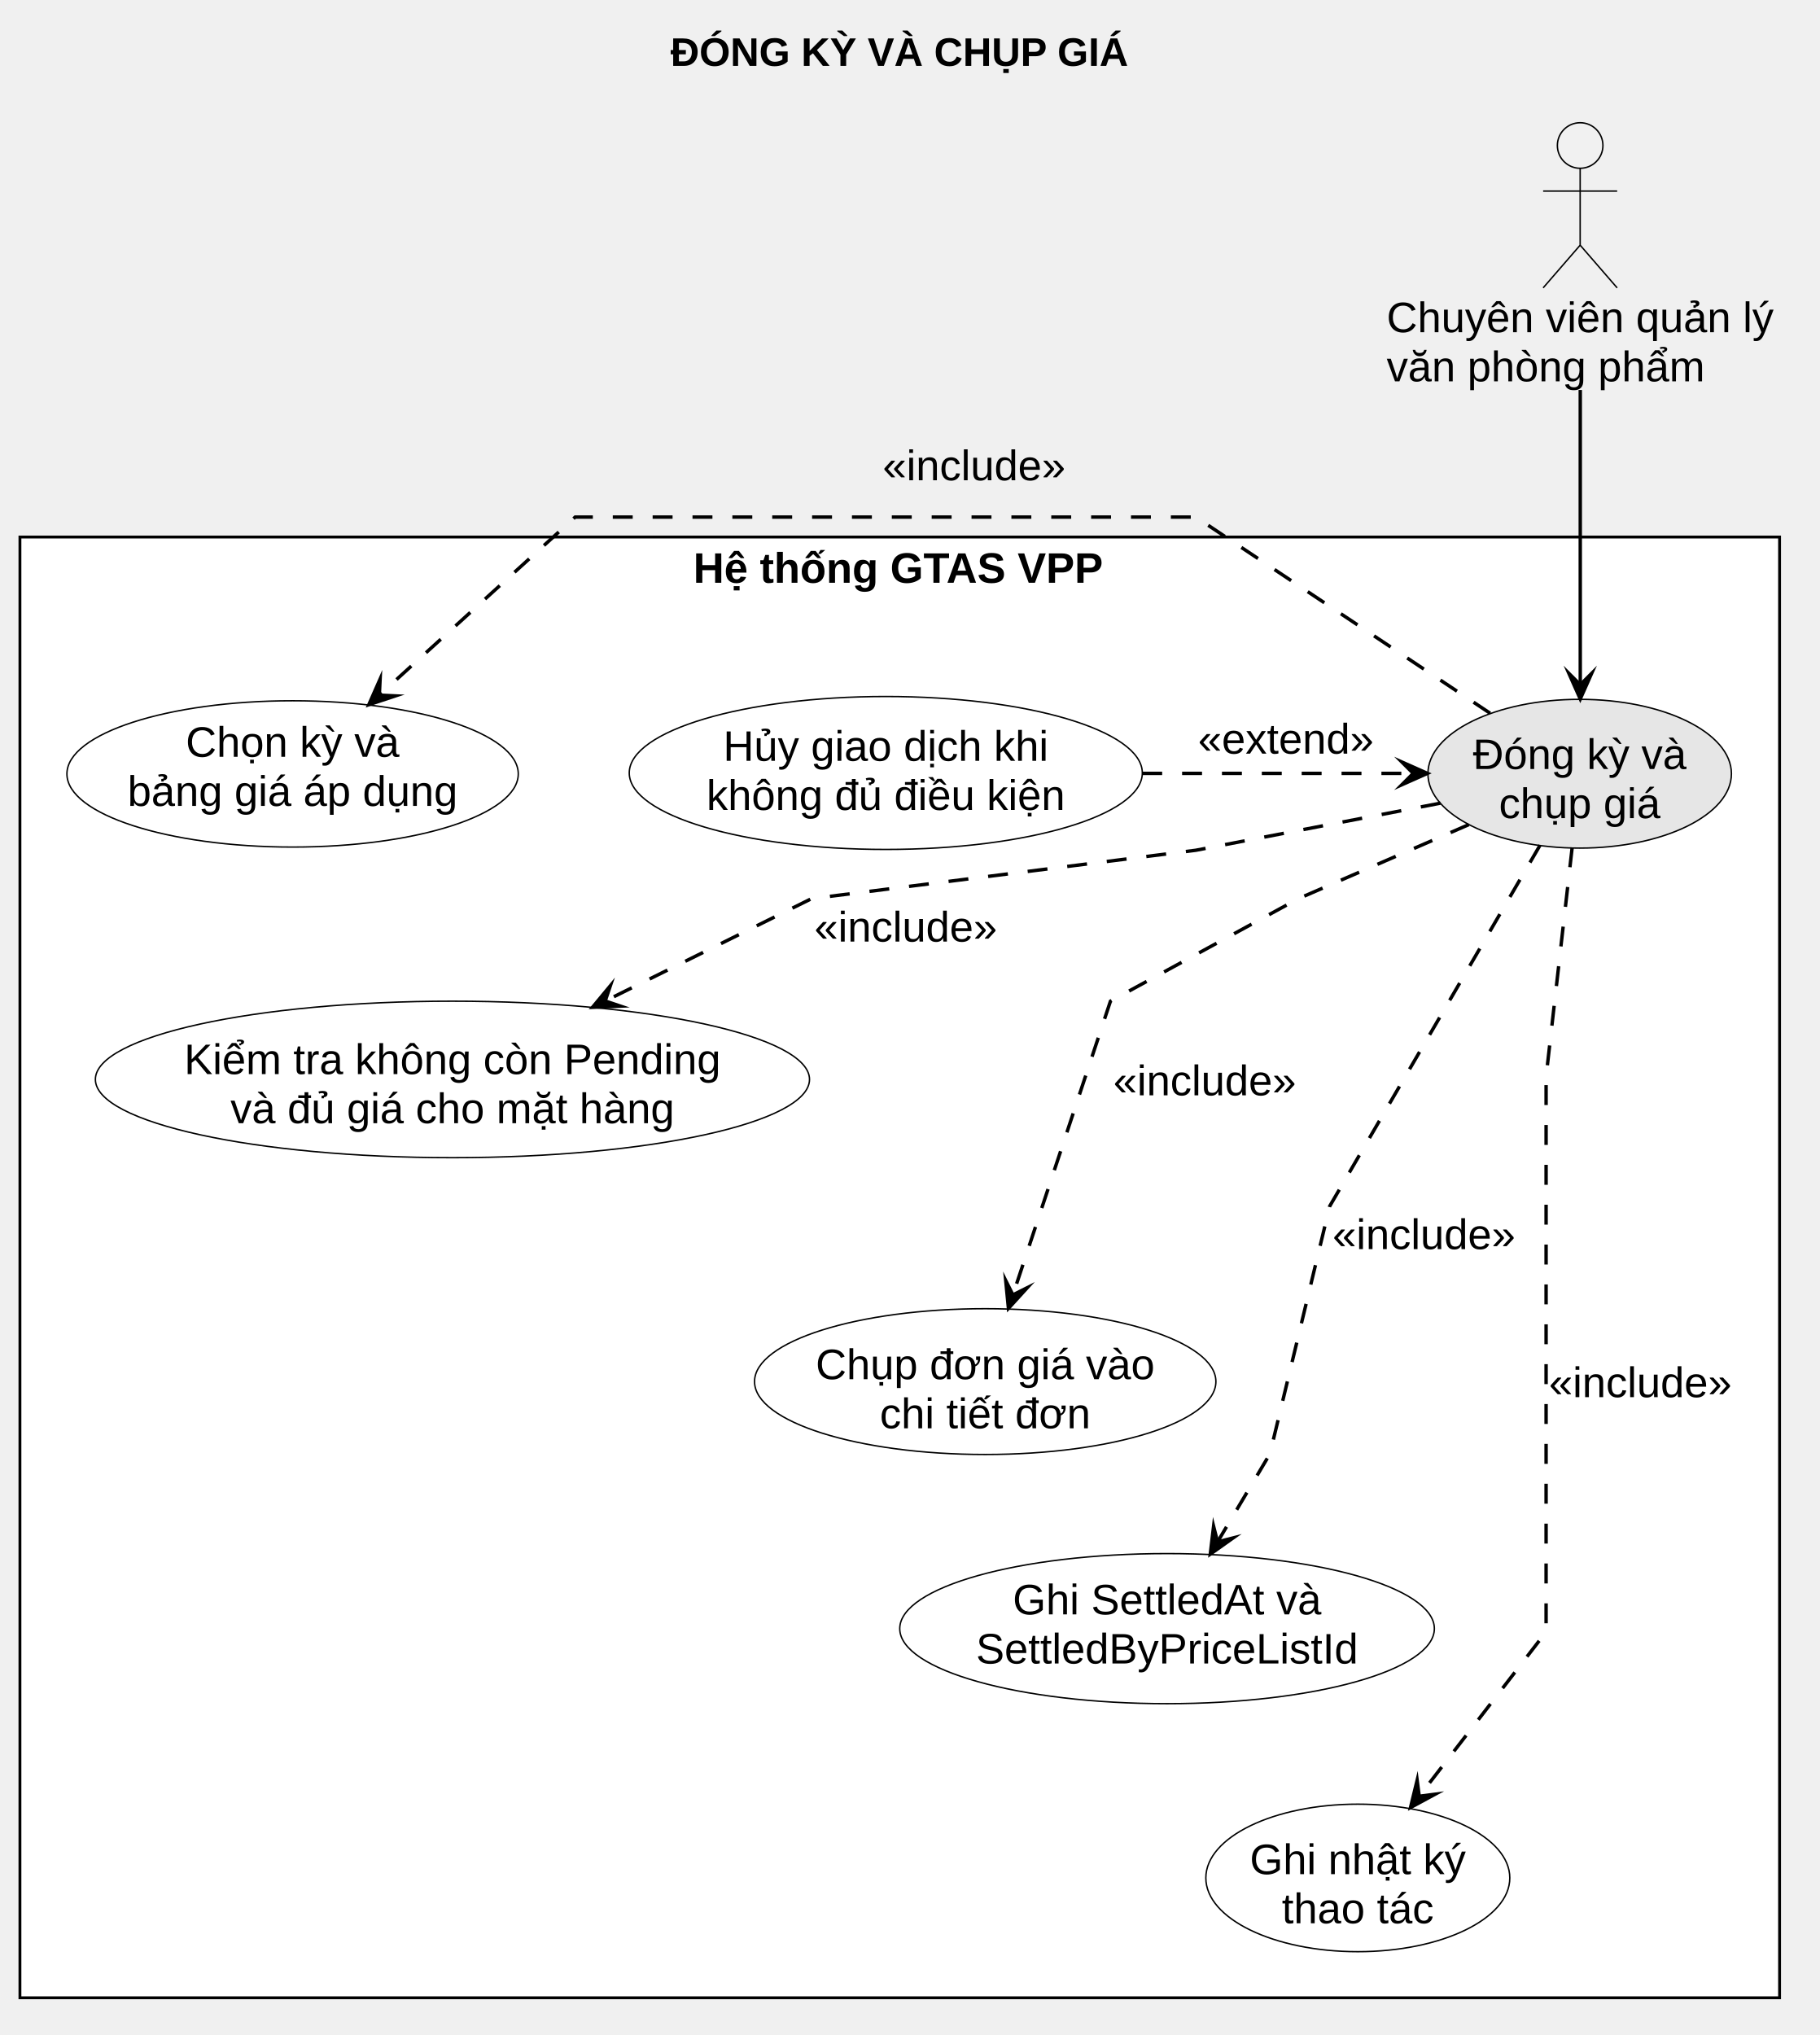
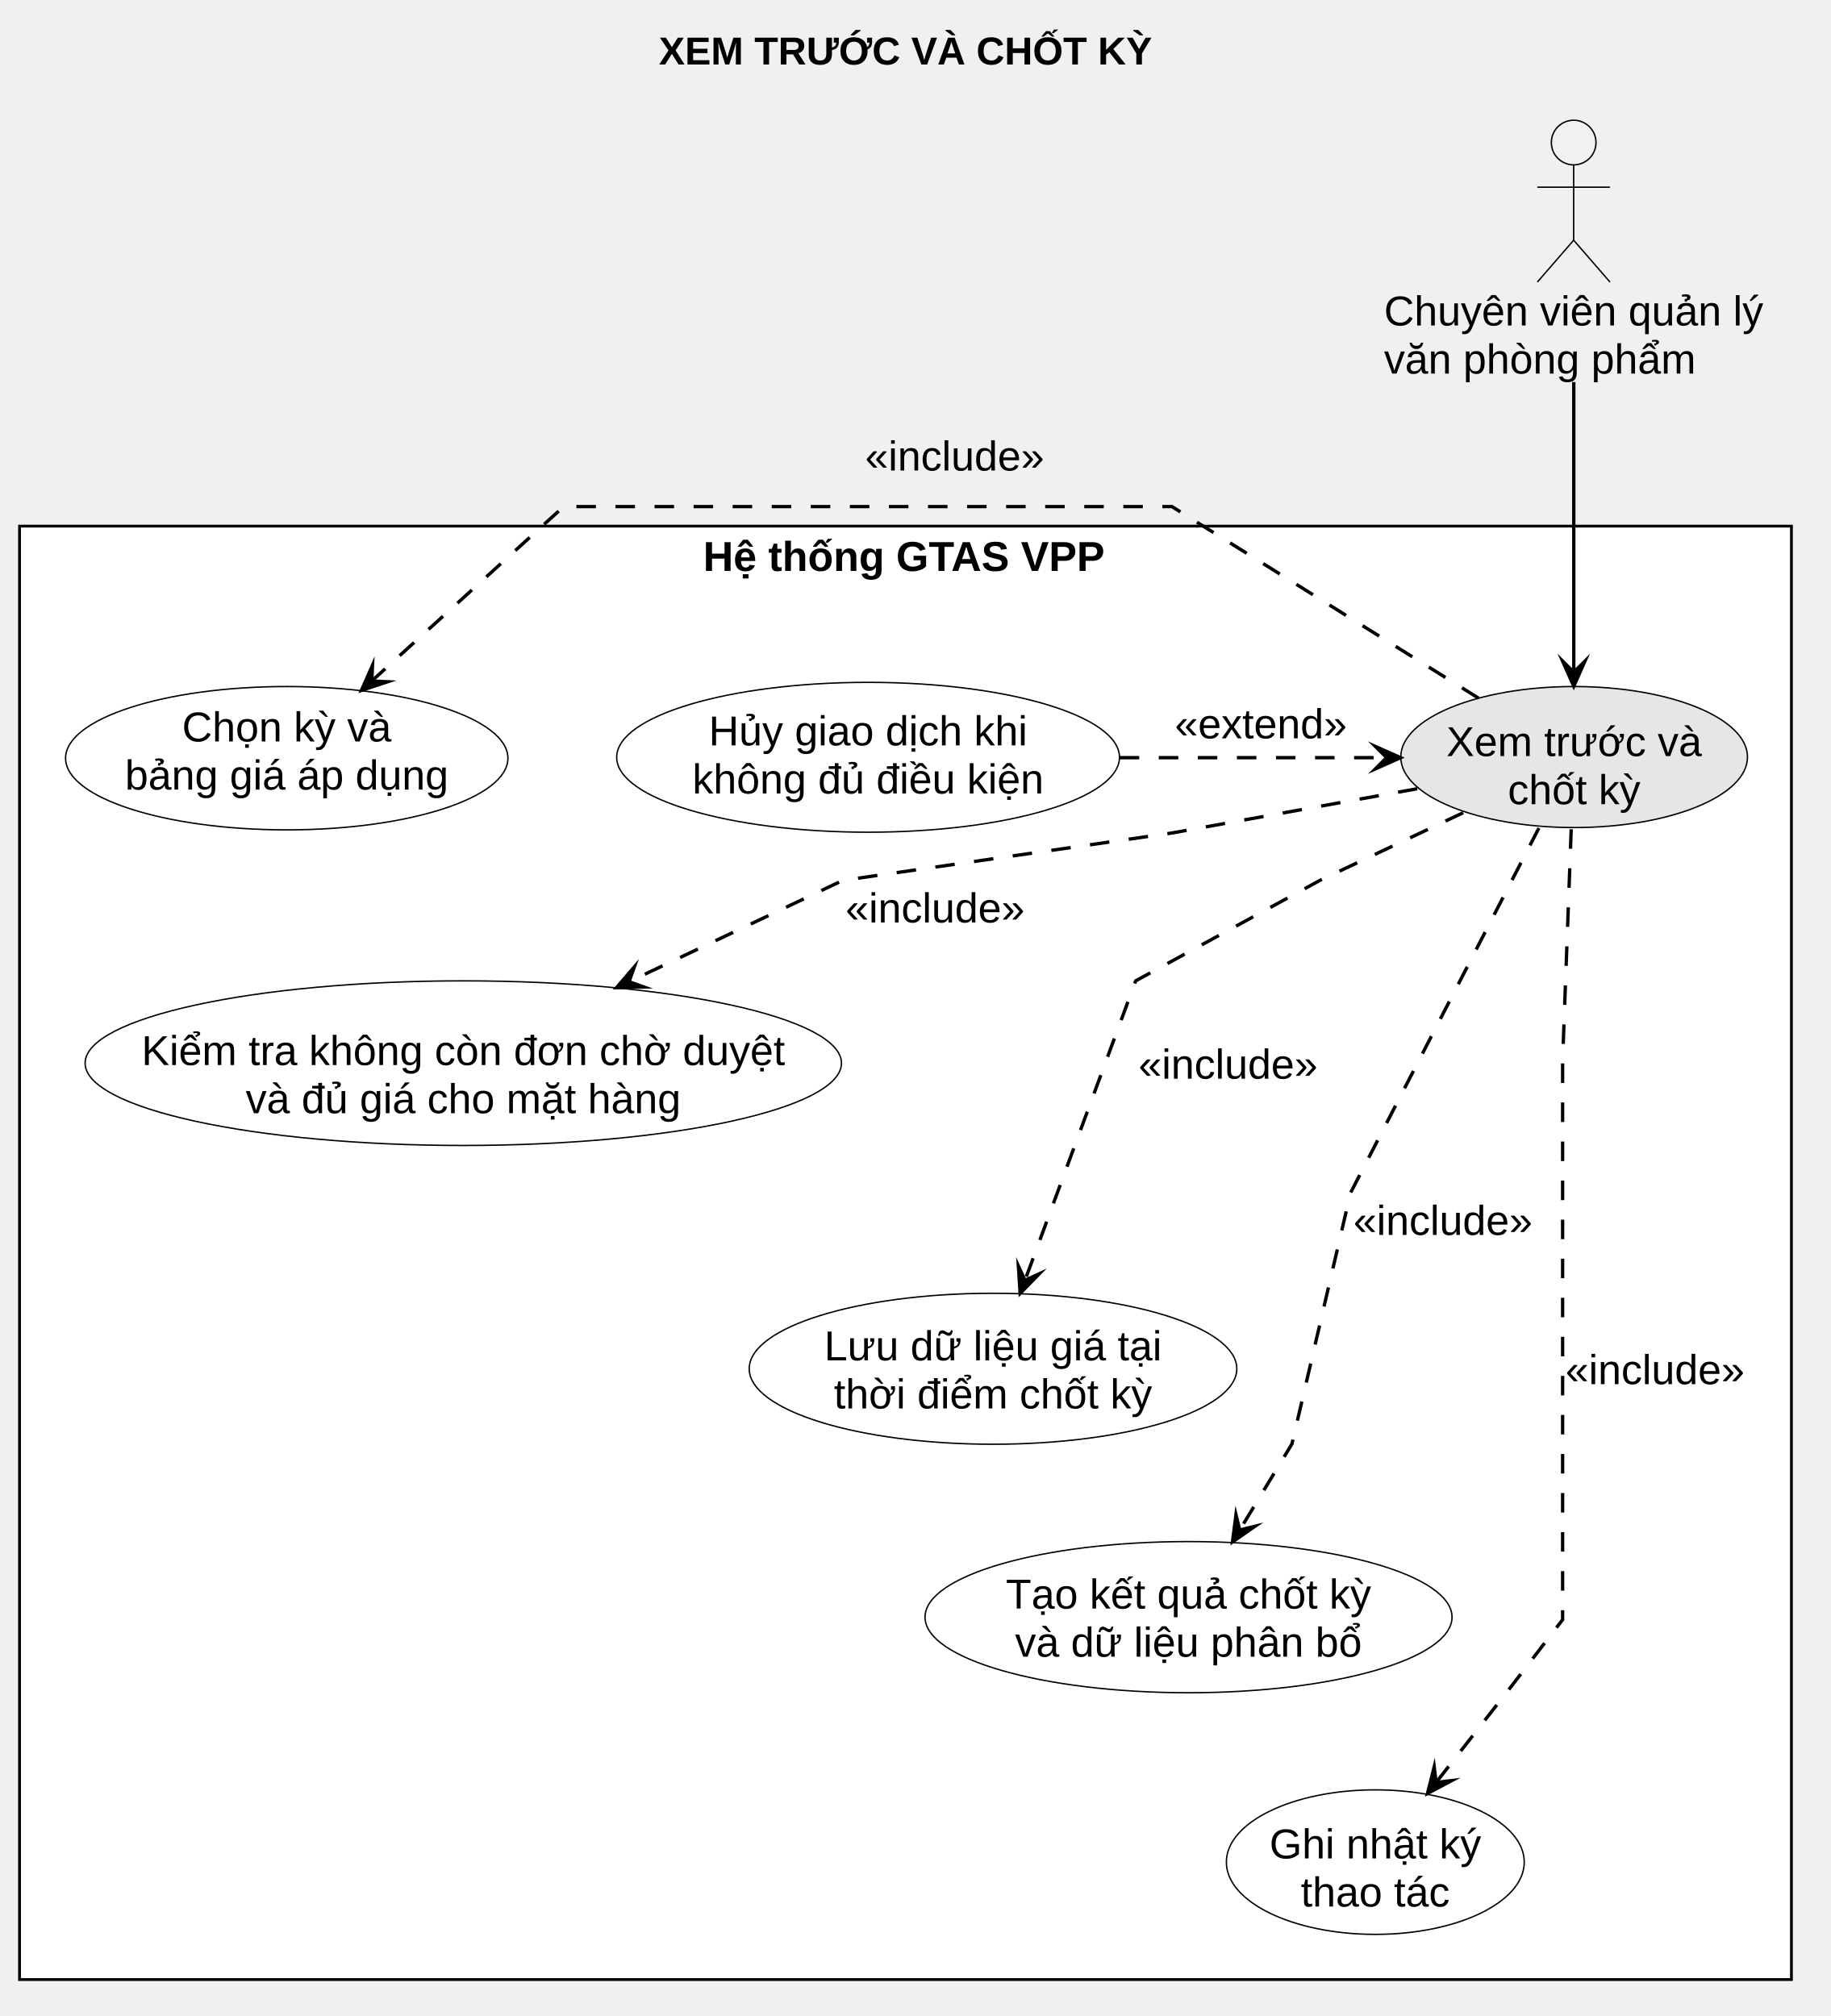
- <svg xmlns="http://www.w3.org/2000/svg" contentStyleType="text/css" data-diagram-type="DESCRIPTION" height="1340.625px" preserveAspectRatio="none" style="width:1198px;height:1340px;background:#FFFFFF;" version="1.1" viewBox="0 0 1198 1340" width="1198.125px" zoomAndPan="magnify">
+ <svg xmlns="http://www.w3.org/2000/svg" contentStyleType="text/css" data-diagram-type="DESCRIPTION" height="1355.625px" preserveAspectRatio="none" style="width:1230px;height:1355px;background:#FFFFFF;" version="1.1" viewBox="0 0 1230 1355" width="1230px" zoomAndPan="magnify">
  <defs />
  <g>
    <g class="title" data-source-line="2">
-       <text fill="#000000" font-family="Arial" font-size="26.25" font-weight="700" lengthAdjust="spacing" textLength="301.901" x="441.55" y="43.372">ĐÓNG KỲ VÀ CHỤP GIÁ</text>
+       <text fill="#000000" font-family="Arial" font-size="26.25" font-weight="700" lengthAdjust="spacing" textLength="331.47" x="442.702" y="43.372">XEM TRƯỚC VÀ CHỐT KỲ</text>
    </g>
    <g class="cluster" data-qualified-name="H. th.ng GTAS VPP" data-source-line="6" id="ent0002">
-       <rect fill="#FFFFFF" height="961.875" style="stroke:#000000;stroke-width:1.875;" width="1158.75" x="13.125" y="353.622" />
-       <text fill="#000000" font-family="Arial" font-size="28.125" font-weight="700" lengthAdjust="spacing" textLength="271.884" x="456.558" y="383.753">Hệ thống GTAS VPP</text>
+       <rect fill="#FFFFFF" height="976.875" style="stroke:#000000;stroke-width:1.875;" width="1190.625" x="13.125" y="353.622" />
+       <text fill="#000000" font-family="Arial" font-size="28.125" font-weight="700" lengthAdjust="spacing" textLength="271.884" x="472.495" y="383.753">Hệ thống GTAS VPP</text>
    </g>
    <g class="entity" data-qualified-name="H. th.ng GTAS VPP.Settle" data-source-line="7" id="ent0003">
-       <ellipse cx="1040.242" cy="509.477" fill="#E6E6E6" rx="99.929" ry="48.98" style="stroke:#000000;stroke-width:0.938;" />
-       <text fill="#000000" font-family="Arial" font-size="28.125" lengthAdjust="spacing" textLength="140.694" x="969.895" y="506.382">Đóng kỳ và</text>
-       <text fill="#000000" font-family="Arial" font-size="28.125" lengthAdjust="spacing" textLength="106.334" x="987.074" y="538.723">chụp giá</text>
+       <ellipse cx="1057.737" cy="508.829" fill="#E6E6E6" rx="116.487" ry="47.394" style="stroke:#000000;stroke-width:0.938;" />
+       <text fill="#000000" font-family="Arial" font-size="28.125" lengthAdjust="spacing" textLength="171.675" x="971.899" y="508.174">Xem trước và</text>
+       <text fill="#000000" font-family="Arial" font-size="28.125" lengthAdjust="spacing" textLength="89.099" x="1013.187" y="540.515">chốt kỳ</text>
    </g>
    <g class="entity" data-qualified-name="H. th.ng GTAS VPP.Select" data-source-line="8" id="ent0004">
      <ellipse cx="192.677" cy="509.604" fill="#FFFFFF" rx="148.614" ry="48.169" style="stroke:#000000;stroke-width:0.938;" />
      <text fill="#000000" font-family="Arial" font-size="28.125" lengthAdjust="spacing" textLength="140.694" x="122.33" y="498.343">Chọn kỳ và</text>
      <text fill="#000000" font-family="Arial" font-size="28.125" lengthAdjust="spacing" textLength="217.392" x="83.981" y="530.684">bảng giá áp dụng</text>
    </g>
    <g class="entity" data-qualified-name="H. th.ng GTAS VPP.Validate" data-source-line="9" id="ent0005">
-       <ellipse cx="297.944" cy="710.774" fill="#FFFFFF" rx="235.131" ry="51.526" style="stroke:#000000;stroke-width:0.938;" />
-       <text fill="#000000" font-family="Arial" font-size="28.125" lengthAdjust="spacing" textLength="353.348" x="121.27" y="707.254">Kiểm tra không còn Pending</text>
-       <text fill="#000000" font-family="Arial" font-size="28.125" lengthAdjust="spacing" textLength="292.387" x="151.75" y="739.595">và đủ giá cho mặt hàng</text>
+       <ellipse cx="311.306" cy="714.571" fill="#FFFFFF" rx="254.119" ry="55.324" style="stroke:#000000;stroke-width:0.938;" />
+       <text fill="#000000" font-family="Arial" font-size="28.125" lengthAdjust="spacing" textLength="432.436" x="95.089" y="715.856">Kiểm tra không còn đơn chờ duyệt</text>
+       <text fill="#000000" font-family="Arial" font-size="28.125" lengthAdjust="spacing" textLength="292.387" x="165.113" y="748.197">và đủ giá cho mặt hàng</text>
    </g>
    <g class="entity" data-qualified-name="H. th.ng GTAS VPP.Snapshot" data-source-line="10" id="ent0006">
-       <ellipse cx="648.781" cy="909.748" fill="#FFFFFF" rx="151.906" ry="48" style="stroke:#000000;stroke-width:0.938;" />
-       <text fill="#000000" font-family="Arial" font-size="28.125" lengthAdjust="spacing" textLength="223.283" x="537.139" y="908.145">Chụp đơn giá vào</text>
-       <text fill="#000000" font-family="Arial" font-size="28.125" lengthAdjust="spacing" textLength="138.826" x="579.368" y="940.486">chi tiết đơn</text>
+       <ellipse cx="667.253" cy="919.977" fill="#FFFFFF" rx="163.815" ry="50.729" style="stroke:#000000;stroke-width:0.938;" />
+       <text fill="#000000" font-family="Arial" font-size="28.125" lengthAdjust="spacing" textLength="226.854" x="553.826" y="914.316">Lưu dữ liệu giá tại</text>
+       <text fill="#000000" font-family="Arial" font-size="28.125" lengthAdjust="spacing" textLength="213.835" x="560.335" y="946.657">thời điểm chốt kỳ</text>
    </g>
    <g class="entity" data-qualified-name="H. th.ng GTAS VPP.Mark" data-source-line="11" id="ent0007">
-       <ellipse cx="768.527" cy="1072.416" fill="#FFFFFF" rx="176.027" ry="49.418" style="stroke:#000000;stroke-width:0.938;" />
-       <text fill="#000000" font-family="Arial" font-size="28.125" lengthAdjust="spacing" textLength="203.233" x="666.911" y="1063.04">Ghi SettledAt và</text>
-       <text fill="#000000" font-family="Arial" font-size="28.125" lengthAdjust="spacing" textLength="251.683" x="642.686" y="1095.381">SettledByPriceListId</text>
+       <ellipse cx="798.625" cy="1086.926" fill="#FFFFFF" rx="177.062" ry="50.803" style="stroke:#000000;stroke-width:0.938;" />
+       <text fill="#000000" font-family="Arial" font-size="28.125" lengthAdjust="spacing" textLength="245.448" x="675.9" y="1081.159">Tạo kết quả chốt kỳ</text>
+       <text fill="#000000" font-family="Arial" font-size="28.125" lengthAdjust="spacing" textLength="233.061" x="682.094" y="1113.499">và dữ liệu phân bổ</text>
    </g>
    <g class="entity" data-qualified-name="H. th.ng GTAS VPP.Log" data-source-line="12" id="ent0008">
-       <ellipse cx="894.142" cy="1236.569" fill="#FFFFFF" rx="100.079" ry="48.571" style="stroke:#000000;stroke-width:0.938;" />
-       <text fill="#000000" font-family="Arial" font-size="28.125" lengthAdjust="spacing" textLength="142.259" x="823.012" y="1234.091">Ghi nhật ký</text>
-       <text fill="#000000" font-family="Arial" font-size="28.125" lengthAdjust="spacing" textLength="100.072" x="844.106" y="1266.431">thao tác</text>
+       <ellipse cx="924.142" cy="1251.569" fill="#FFFFFF" rx="100.079" ry="48.571" style="stroke:#000000;stroke-width:0.938;" />
+       <text fill="#000000" font-family="Arial" font-size="28.125" lengthAdjust="spacing" textLength="142.259" x="853.012" y="1249.091">Ghi nhật ký</text>
+       <text fill="#000000" font-family="Arial" font-size="28.125" lengthAdjust="spacing" textLength="100.072" x="874.106" y="1281.431">thao tác</text>
    </g>
    <g class="entity" data-qualified-name="H. th.ng GTAS VPP.Rollback" data-source-line="13" id="ent0009">
      <ellipse cx="583.307" cy="508.983" fill="#FFFFFF" rx="168.932" ry="50.36" style="stroke:#000000;stroke-width:0.938;" />
      <text fill="#000000" font-family="Arial" font-size="28.125" lengthAdjust="spacing" textLength="214.179" x="476.218" y="500.987">Hủy giao dịch khi</text>
      <text fill="#000000" font-family="Arial" font-size="28.125" lengthAdjust="spacing" textLength="236.124" x="465.246" y="533.328">không đủ điều kiện</text>
    </g>
    <g class="entity" data-qualified-name="Procurement" data-source-line="4" id="ent0001">
-       <ellipse cx="1040.553" cy="95.81" fill="#F1F1F1" rx="15" ry="15" style="stroke:#000000;stroke-width:0.938;" />
-       <path d="M1040.553,110.81 L1040.553,161.435 M1016.178,125.81 L1064.928,125.81 M1040.553,161.435 L1016.178,189.56 M1040.553,161.435 L1064.928,189.56" fill="none" style="stroke:#000000;stroke-width:0.938;" />
-       <text fill="#000000" font-family="Arial" font-size="28.125" lengthAdjust="spacing" textLength="254.855" x="913.125" y="218.753">Chuyên viên quản lý</text>
-       <text fill="#000000" font-family="Arial" font-size="28.125" lengthAdjust="spacing" textLength="209.537" x="913.125" y="251.094">văn phòng phẩm</text>
+       <ellipse cx="1057.428" cy="95.81" fill="#F1F1F1" rx="15" ry="15" style="stroke:#000000;stroke-width:0.938;" />
+       <path d="M1057.428,110.81 L1057.428,161.435 M1033.053,125.81 L1081.803,125.81 M1057.428,161.435 L1033.053,189.56 M1057.428,161.435 L1081.803,189.56" fill="none" style="stroke:#000000;stroke-width:0.938;" />
+       <text fill="#000000" font-family="Arial" font-size="28.125" lengthAdjust="spacing" textLength="254.855" x="930" y="218.753">Chuyên viên quản lý</text>
+       <text fill="#000000" font-family="Arial" font-size="28.125" lengthAdjust="spacing" textLength="209.537" x="930" y="251.094">văn phòng phẩm</text>
    </g>
    <g class="link" data-entity-1="ent0003" data-entity-2="ent0004" data-link-type="dependency" data-source-line="16" id="lnk11">
-       <path d="M981.281,469.685 C906.469,419.81 787.5,340.497 787.5,340.497 C787.5,340.497 378.75,340.497 378.75,340.497 C378.75,340.497 304.8,407.729 249.806,457.717" fill="none" id="Settle-to-Select" style="stroke:#000000;stroke-width:2.25;stroke-dasharray:13.125,13.125;" />
+       <path d="M993.506,469.254 C913.669,419.36 787.5,340.497 787.5,340.497 C787.5,340.497 378.75,340.497 378.75,340.497 C378.75,340.497 304.8,407.729 249.806,457.717" fill="none" id="Settle-to-Select" style="stroke:#000000;stroke-width:2.25;stroke-dasharray:13.125,13.125;" />
      <polygon fill="#000000" points="242.869,464.022,260.401,458.222,249.806,457.717,250.311,447.122,242.869,464.022" style="stroke:#000000;stroke-width:2.25;stroke-linejoin:miter;stroke-miterlimit:10;" />
      <text fill="#000000" font-family="Arial" font-size="28.125" lengthAdjust="spacing" textLength="120.41" x="581.25" y="316.253">«include»</text>
    </g>
    <g class="link" data-entity-1="ent0003" data-entity-2="ent0005" data-link-type="dependency" data-source-line="17" id="lnk12">
-       <path d="M948.525,528.86 C876.15,542.791 787.5,559.872 787.5,559.872 C787.5,559.872 534.375,591.747 534.375,591.747 C534.375,591.747 464.867,626.224 398.548,659.13" fill="none" id="Settle-to-Validate" style="stroke:#000000;stroke-width:2.25;stroke-dasharray:13.125,13.125;" />
-       <polygon fill="#000000" points="390.15,663.297,408.6,662.515,398.548,659.13,401.933,649.078,390.15,663.297" style="stroke:#000000;stroke-width:2.25;stroke-linejoin:miter;stroke-miterlimit:10;" />
-       <text fill="#000000" font-family="Arial" font-size="28.125" lengthAdjust="spacing" textLength="120.41" x="536.25" y="620.003">«include»</text>
+       <path d="M952.331,530.116 C876.525,543.804 787.5,559.872 787.5,559.872 C787.5,559.872 566.25,591.747 566.25,591.747 C566.25,591.747 493.477,626.262 422.696,659.824" fill="none" id="Settle-to-Validate" style="stroke:#000000;stroke-width:2.25;stroke-dasharray:13.125,13.125;" />
+       <polygon fill="#000000" points="414.225,663.841,432.686,663.388,422.696,659.824,426.259,649.834,414.225,663.841" style="stroke:#000000;stroke-width:2.25;stroke-linejoin:miter;stroke-miterlimit:10;" />
+       <text fill="#000000" font-family="Arial" font-size="28.125" lengthAdjust="spacing" textLength="120.41" x="568.125" y="620.003">«include»</text>
    </g>
    <g class="link" data-entity-1="ent0003" data-entity-2="ent0006" data-link-type="dependency" data-source-line="18" id="lnk13">
-       <path d="M967.256,542.979 C915.375,565.516 855,591.747 855,591.747 C855,591.747 731.25,659.247 731.25,659.247 C731.25,659.247 690.893,780.794 667.024,852.644" fill="none" id="Settle-to-Snapshot" style="stroke:#000000;stroke-width:2.25;stroke-dasharray:13.125,13.125;" />
-       <polygon fill="#000000" points="664.069,861.541,676.506,847.891,667.024,852.644,662.271,843.162,664.069,861.541" style="stroke:#000000;stroke-width:2.25;stroke-linejoin:miter;stroke-miterlimit:10;" />
-       <text fill="#000000" font-family="Arial" font-size="28.125" lengthAdjust="spacing" textLength="120.41" x="733.125" y="721.253">«include»</text>
+       <path d="M983.156,546.26 C937.181,567.972 886.875,591.747 886.875,591.747 C886.875,591.747 763.125,659.247 763.125,659.247 C763.125,659.247 716.445,785.586 688.733,860.529" fill="none" id="Settle-to-Snapshot" style="stroke:#000000;stroke-width:2.25;stroke-dasharray:13.125,13.125;" />
+       <polygon fill="#000000" points="685.481,869.322,698.368,856.096,688.733,860.529,684.299,850.894,685.481,869.322" style="stroke:#000000;stroke-width:2.25;stroke-linejoin:miter;stroke-miterlimit:10;" />
+       <text fill="#000000" font-family="Arial" font-size="28.125" lengthAdjust="spacing" textLength="120.41" x="765" y="725.003">«include»</text>
    </g>
    <g class="link" data-entity-1="ent0003" data-entity-2="ent0007" data-link-type="dependency" data-source-line="19" id="lnk14">
-       <path d="M1014.112,556.61 C967.481,636.635 875.625,794.247 875.625,794.247 C875.625,794.247 836.25,957.372 836.25,957.372 C836.25,957.372 820.267,984.208 801.779,1015.296" fill="none" id="Settle-to-Mark" style="stroke:#000000;stroke-width:2.25;stroke-dasharray:13.125,13.125;" />
-       <polygon fill="#000000" points="796.987,1023.354,812.059,1012.683,801.779,1015.296,799.167,1005.016,796.987,1023.354" style="stroke:#000000;stroke-width:2.25;stroke-linejoin:miter;stroke-miterlimit:10;" />
-       <text fill="#000000" font-family="Arial" font-size="28.125" lengthAdjust="spacing" textLength="120.41" x="877.5" y="822.503">«include»</text>
+       <path d="M1034.062,556.535 C991.875,638.266 907.5,801.747 907.5,801.747 C907.5,801.747 868.125,970.497 868.125,970.497 C868.125,970.497 851.951,997.17 833.032,1028.351" fill="none" id="Settle-to-Mark" style="stroke:#000000;stroke-width:2.25;stroke-dasharray:13.125,13.125;" />
+       <polygon fill="#000000" points="828.169,1036.366,843.334,1025.83,833.032,1028.351,830.51,1018.049,828.169,1036.366" style="stroke:#000000;stroke-width:2.25;stroke-linejoin:miter;stroke-miterlimit:10;" />
+       <text fill="#000000" font-family="Arial" font-size="28.125" lengthAdjust="spacing" textLength="120.41" x="909.375" y="830.003">«include»</text>
    </g>
    <g class="link" data-entity-1="ent0003" data-entity-2="ent0008" data-link-type="dependency" data-source-line="20" id="lnk15">
-       <path d="M1035.3,557.997 C1028.644,616.497 1018.125,708.935 1018.125,708.935 C1018.125,708.935 1018.125,708.935 1018.125,1074.56 C1018.125,1074.56 971.185,1135.351 934.566,1182.789" fill="none" id="Settle-to-Log" style="stroke:#000000;stroke-width:2.25;stroke-dasharray:13.125,13.125;" />
-       <polygon fill="#000000" points="928.837,1190.21,945.086,1181.435,934.566,1182.789,933.212,1172.269,928.837,1190.21" style="stroke:#000000;stroke-width:2.25;stroke-linejoin:miter;stroke-miterlimit:10;" />
-       <text fill="#000000" font-family="Arial" font-size="28.125" lengthAdjust="spacing" textLength="120.41" x="1020" y="920.003">«include»</text>
+       <path d="M1055.775,557.36 C1053.562,616.872 1050,712.685 1050,712.685 C1050,712.685 1050,712.685 1050,1088.622 C1050,1088.622 1012.5,1137.372 1012.5,1137.372 C1012.5,1137.372 989.611,1166.591 964.992,1198.034" fill="none" id="Settle-to-Log" style="stroke:#000000;stroke-width:2.25;stroke-dasharray:13.125,13.125;" />
+       <polygon fill="#000000" points="959.212,1205.416,975.521,1196.753,964.992,1198.034,963.71,1187.506,959.212,1205.416" style="stroke:#000000;stroke-width:2.25;stroke-linejoin:miter;stroke-miterlimit:10;" />
+       <text fill="#000000" font-family="Arial" font-size="28.125" lengthAdjust="spacing" textLength="120.41" x="1051.875" y="930.316">«include»</text>
    </g>
    <g class="link" data-entity-1="ent0009" data-entity-2="ent0003" data-link-type="dependency" data-source-line="21" id="lnk16">
-       <path d="M752.175,509.247 C815.306,509.247 875.587,509.247 930.619,509.247" fill="none" id="Rollback-to-Settle" style="stroke:#000000;stroke-width:2.25;stroke-dasharray:13.125,13.125;" />
-       <polygon fill="#000000" points="939.994,509.247,923.119,501.747,930.619,509.247,923.119,516.747,939.994,509.247" style="stroke:#000000;stroke-width:2.25;stroke-linejoin:miter;stroke-miterlimit:10;" />
-       <text fill="#000000" font-family="Arial" font-size="28.125" lengthAdjust="spacing" textLength="115.727" x="788.906" y="496.253">«extend»</text>
+       <path d="M752.381,509.247 C814.913,509.247 874.931,509.247 931.744,509.247" fill="none" id="Rollback-to-Settle" style="stroke:#000000;stroke-width:2.25;stroke-dasharray:13.125,13.125;" />
+       <polygon fill="#000000" points="941.119,509.247,924.244,501.747,931.744,509.247,924.244,516.747,941.119,509.247" style="stroke:#000000;stroke-width:2.25;stroke-linejoin:miter;stroke-miterlimit:10;" />
+       <text fill="#000000" font-family="Arial" font-size="28.125" lengthAdjust="spacing" textLength="115.727" x="789.375" y="496.253">«extend»</text>
    </g>
    <g class="link" data-entity-1="ent0001" data-entity-2="ent0003" data-link-type="dependency" data-source-line="29" id="lnk21">
-       <path d="M1040.625,256.779 C1040.625,321.635 1040.625,398.36 1040.625,450.897" fill="none" id="Procurement-to-Settle" style="stroke:#000000;stroke-width:2.25;" />
-       <polygon fill="#000000" points="1040.625,460.272,1048.125,443.397,1040.625,450.897,1033.125,443.397,1040.625,460.272" style="stroke:#000000;stroke-width:2.25;stroke-linejoin:miter;stroke-miterlimit:10;" />
+       <path d="M1057.5,256.779 C1057.5,322.029 1057.5,399.41 1057.5,451.854" fill="none" id="Procurement-to-Settle" style="stroke:#000000;stroke-width:2.25;" />
+       <polygon fill="#000000" points="1057.5,461.229,1065,444.354,1057.5,451.854,1050,444.354,1057.5,461.229" style="stroke:#000000;stroke-width:2.25;stroke-linejoin:miter;stroke-miterlimit:10;" />
    </g>
  </g>
</svg>
